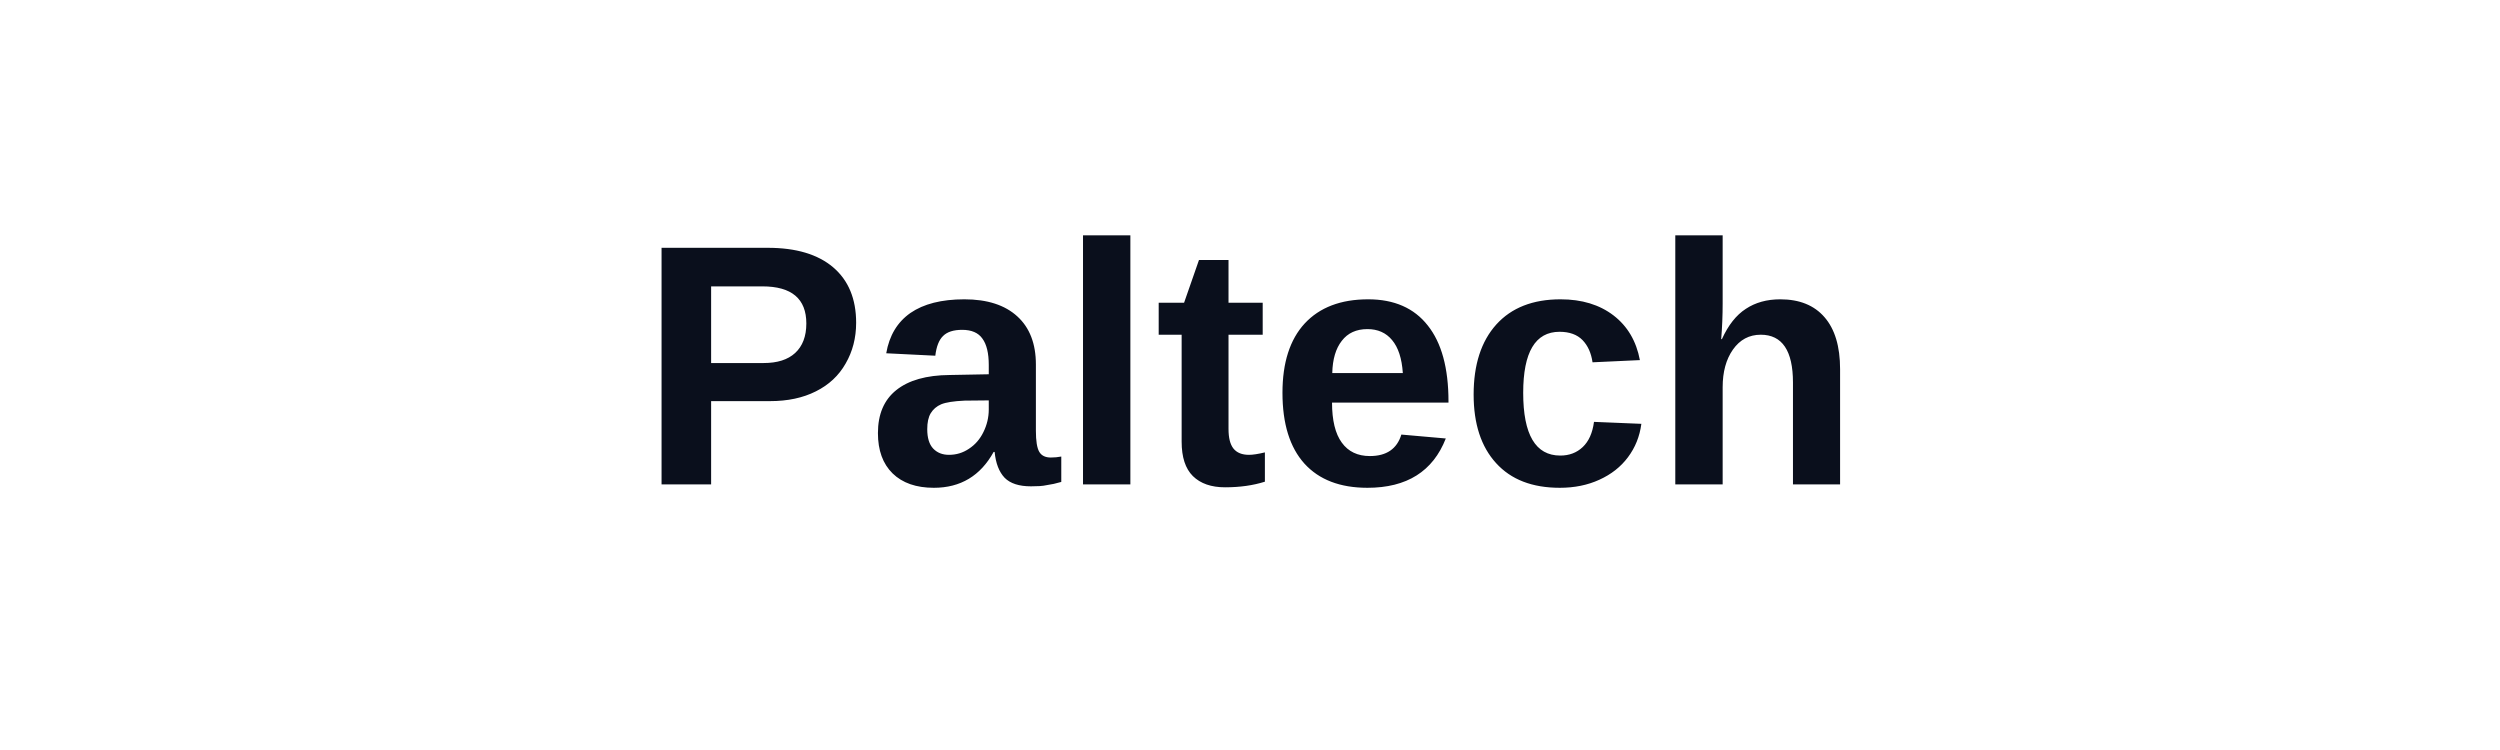
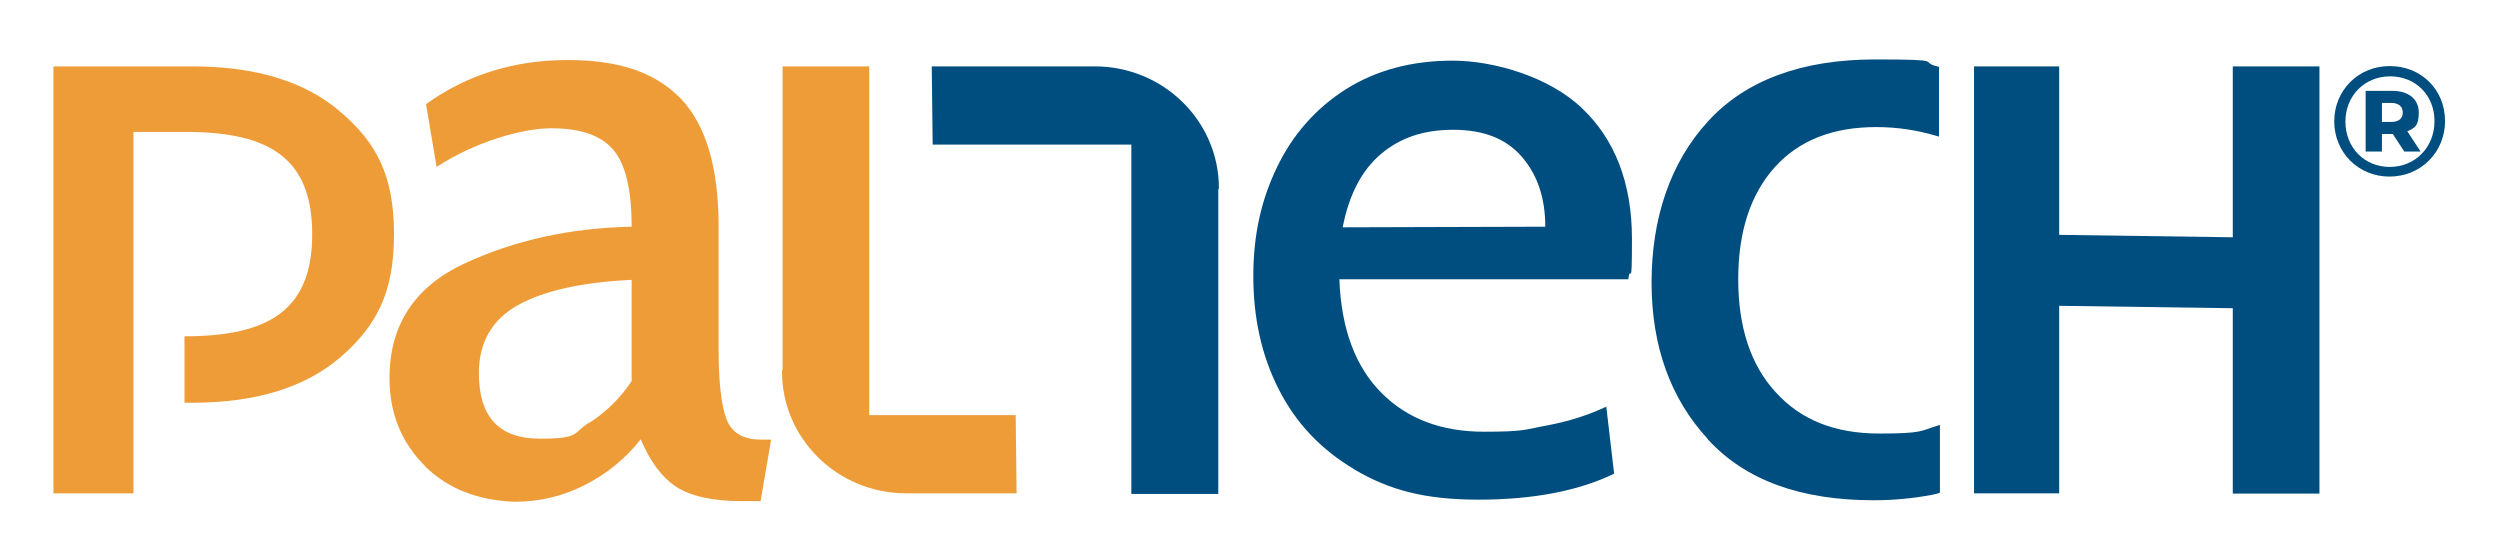
- <svg xmlns="http://www.w3.org/2000/svg" viewBox="0 0 160 48" role="img" aria-label="Paltech">
-   <text x="80" y="31" text-anchor="middle" font-family="Arial, Helvetica, sans-serif" font-size="22" font-weight="700" fill="#0A0F1C">Paltech</text>
+ <svg xmlns="http://www.w3.org/2000/svg" version="1.2" viewBox="0 0 828 180" width="210" height="46">
+   <style> .s0 { fill: #ee9c38 } .s1 { fill: #004d80 } </style>
+   <g>
+     <g>
+       <path class="s0" d="m61.1 110.7c27.9 0 42.3-8.7 42.3-33.8 0-25.1-14-33.9-42-33.9h-17.2v119.7h-26.5v-141.4h46c21.2 0 37.6 5.1 49.2 15.2 11.8 10.1 17.6 21 17.6 40.4 0 19.4-5.8 30.3-17.6 40.6-11.7 10.1-28.1 15.2-49.2 15.2h-2.6z" />
+       <path class="s0" d="m140.7 153.6c-7.7-7.7-11.7-17.3-11.7-29.1 0-17.5 8.3-30.2 24.8-37.9 16.6-7.7 35-11.8 55.4-12.2 0-12.2-2-20.7-6.1-25.5-4.1-4.8-10.9-7.1-20.5-7.1-9.6 0-25.1 4.4-38 12.8l-3.5-20.8c13.5-9.7 29.1-14.6 46.9-14.6 17.8 0 29.4 4.4 37.7 13 8.1 8.7 12.3 22.6 12.3 41.9v40.9c0 10.9 0.9 18.5 2.6 23.1 1.7 4.5 5.5 6.8 11.3 6.8h3.5l-3.5 20.4h-6.1c-9.8 0-17.2-1.7-21.9-4.8-4.8-3.2-8.6-8.4-11.7-15.7-4.9 6.3-11 11.3-18.4 15.1-7.4 3.8-15.2 5.6-23.5 5.6-12-0.5-21.8-4.2-29.6-11.8zm54.4-14.2c5.5-3.5 10.3-8.1 14.1-13.9v-33.5c-16.6 0.8-29.1 3.6-37.7 8.4-8.6 4.8-12.9 12.4-12.9 22.5 0 14.5 6.7 21.7 20.2 21.7 13.5 0 10.7-1.8 16.3-5.3z" />
+       <path class="s0" d="m259.2 122v-100.7h28.7v115.5h48.5l0.3 25.9h-36.6c-22.7 0-41.1-18.1-41.1-40.3v-0.5h0.3z" />
+     </g>
+     <g>
+       <path class="s1" d="m448.8 154.9c-11.2-6.6-19.6-15.4-25.3-26.7-5.7-11.2-8.4-23.7-8.4-37.4 0-13.7 2.6-25.2 7.8-36 5.2-10.9 12.9-19.6 22.8-25.9 10-6.3 21.8-9.5 35.4-9.5 13.6 0 31.9 5.3 42.8 15.7 11 10.4 16.6 24.9 16.6 43.3 0 18.4-0.5 7.7-1.2 13.4h-95.7c0.6 16.6 5.4 29.1 14 37.7 8.6 8.6 19.9 12.8 33.9 12.8 14 0 13.6-0.8 21-2.1 7.4-1.4 13.8-3.5 19.5-6.2l2.6 22.2c-11.8 5.7-26.8 8.6-44.9 8.6-18.1 0-29.6-3.3-40.8-9.8zm63-80.5c0-9.5-2.6-17.2-7.8-23.2-5.2-6-12.7-8.9-22.7-8.9-10 0-17.6 2.7-23.9 8-6.3 5.3-10.6 13.4-12.7 24.3l67.2-0.2z" />
+       <path class="s1" d="m565.7 144.8c-12.4-13.4-18.7-30.8-18.7-51.9 0-21.1 6.1-39.7 18.7-53.4 12.4-13.6 31-20.5 55.4-20.5 24.4 0 14.1 0.8 20.5 2.3 0.2 0 0.6 0.2 0.6 0.2v23.1c0 0-0.3-0.2-0.6-0.2-6.6-2-13.3-3-20.2-3-14.4 0-25.6 4.4-33.6 13.3-8 8.9-12.1 21.3-12.1 37.1 0 15.8 4.1 28.4 12.4 37.4 8.3 9.2 19.6 13.7 34.3 13.7 14.7 0 13.6-0.9 19.6-2.7 0.2 0 0.5-0.2 0.5-0.2v22.5c0 0-0.3 0-0.5 0.2-0.8 0.2-1.4 0.3-2.1 0.5-6.4 1.2-12.9 1.8-19.3 1.8-24.2 0-42.5-6.6-54.9-20.1z" />
+       <path class="s1" d="m403.5 62v100.9h-28.8v-115.7h-65.8l-0.3-25.9h54c22.7 0 41.1 18.1 41.1 40.3l-0.2 0.5z" />
+       <path class="s1" d="m653.8 21.3h28.2v55.8l57.5 0.8v-56.6h28.7v141.5h-28.7v-61.4l-57.5-0.8v62.1h-28.2z" />
+     </g>
+   </g>
+   <path class="s1" d="m809.8 39.4c0 10.3-8 18.4-18.4 18.4-10.4 0-18.3-8.1-18.3-18.3 0-10.2 7.9-18.3 18.4-18.3 10.5 0 18.3 7.9 18.3 18.2zm-3.5 0c0-8.5-6.2-14.8-14.7-14.8-8.5 0-14.8 6.5-14.8 15 0 8.5 6.2 15 14.7 15 8.5 0 14.8-6.6 14.8-15.1zm-9 3.4l4.4 6.7h-5.4l-3.8-5.8h-3.6v5.8h-5.4v-20.1h8.8c5.5 0 8.8 2.8 8.8 7.2 0 4.4-1.3 5.1-3.8 6.2zm-5.3-3.1c2.4 0 3.8-1.1 3.8-3.1 0-2-1.4-3.2-3.8-3.2h-3.1v6.3z" />
</svg>
